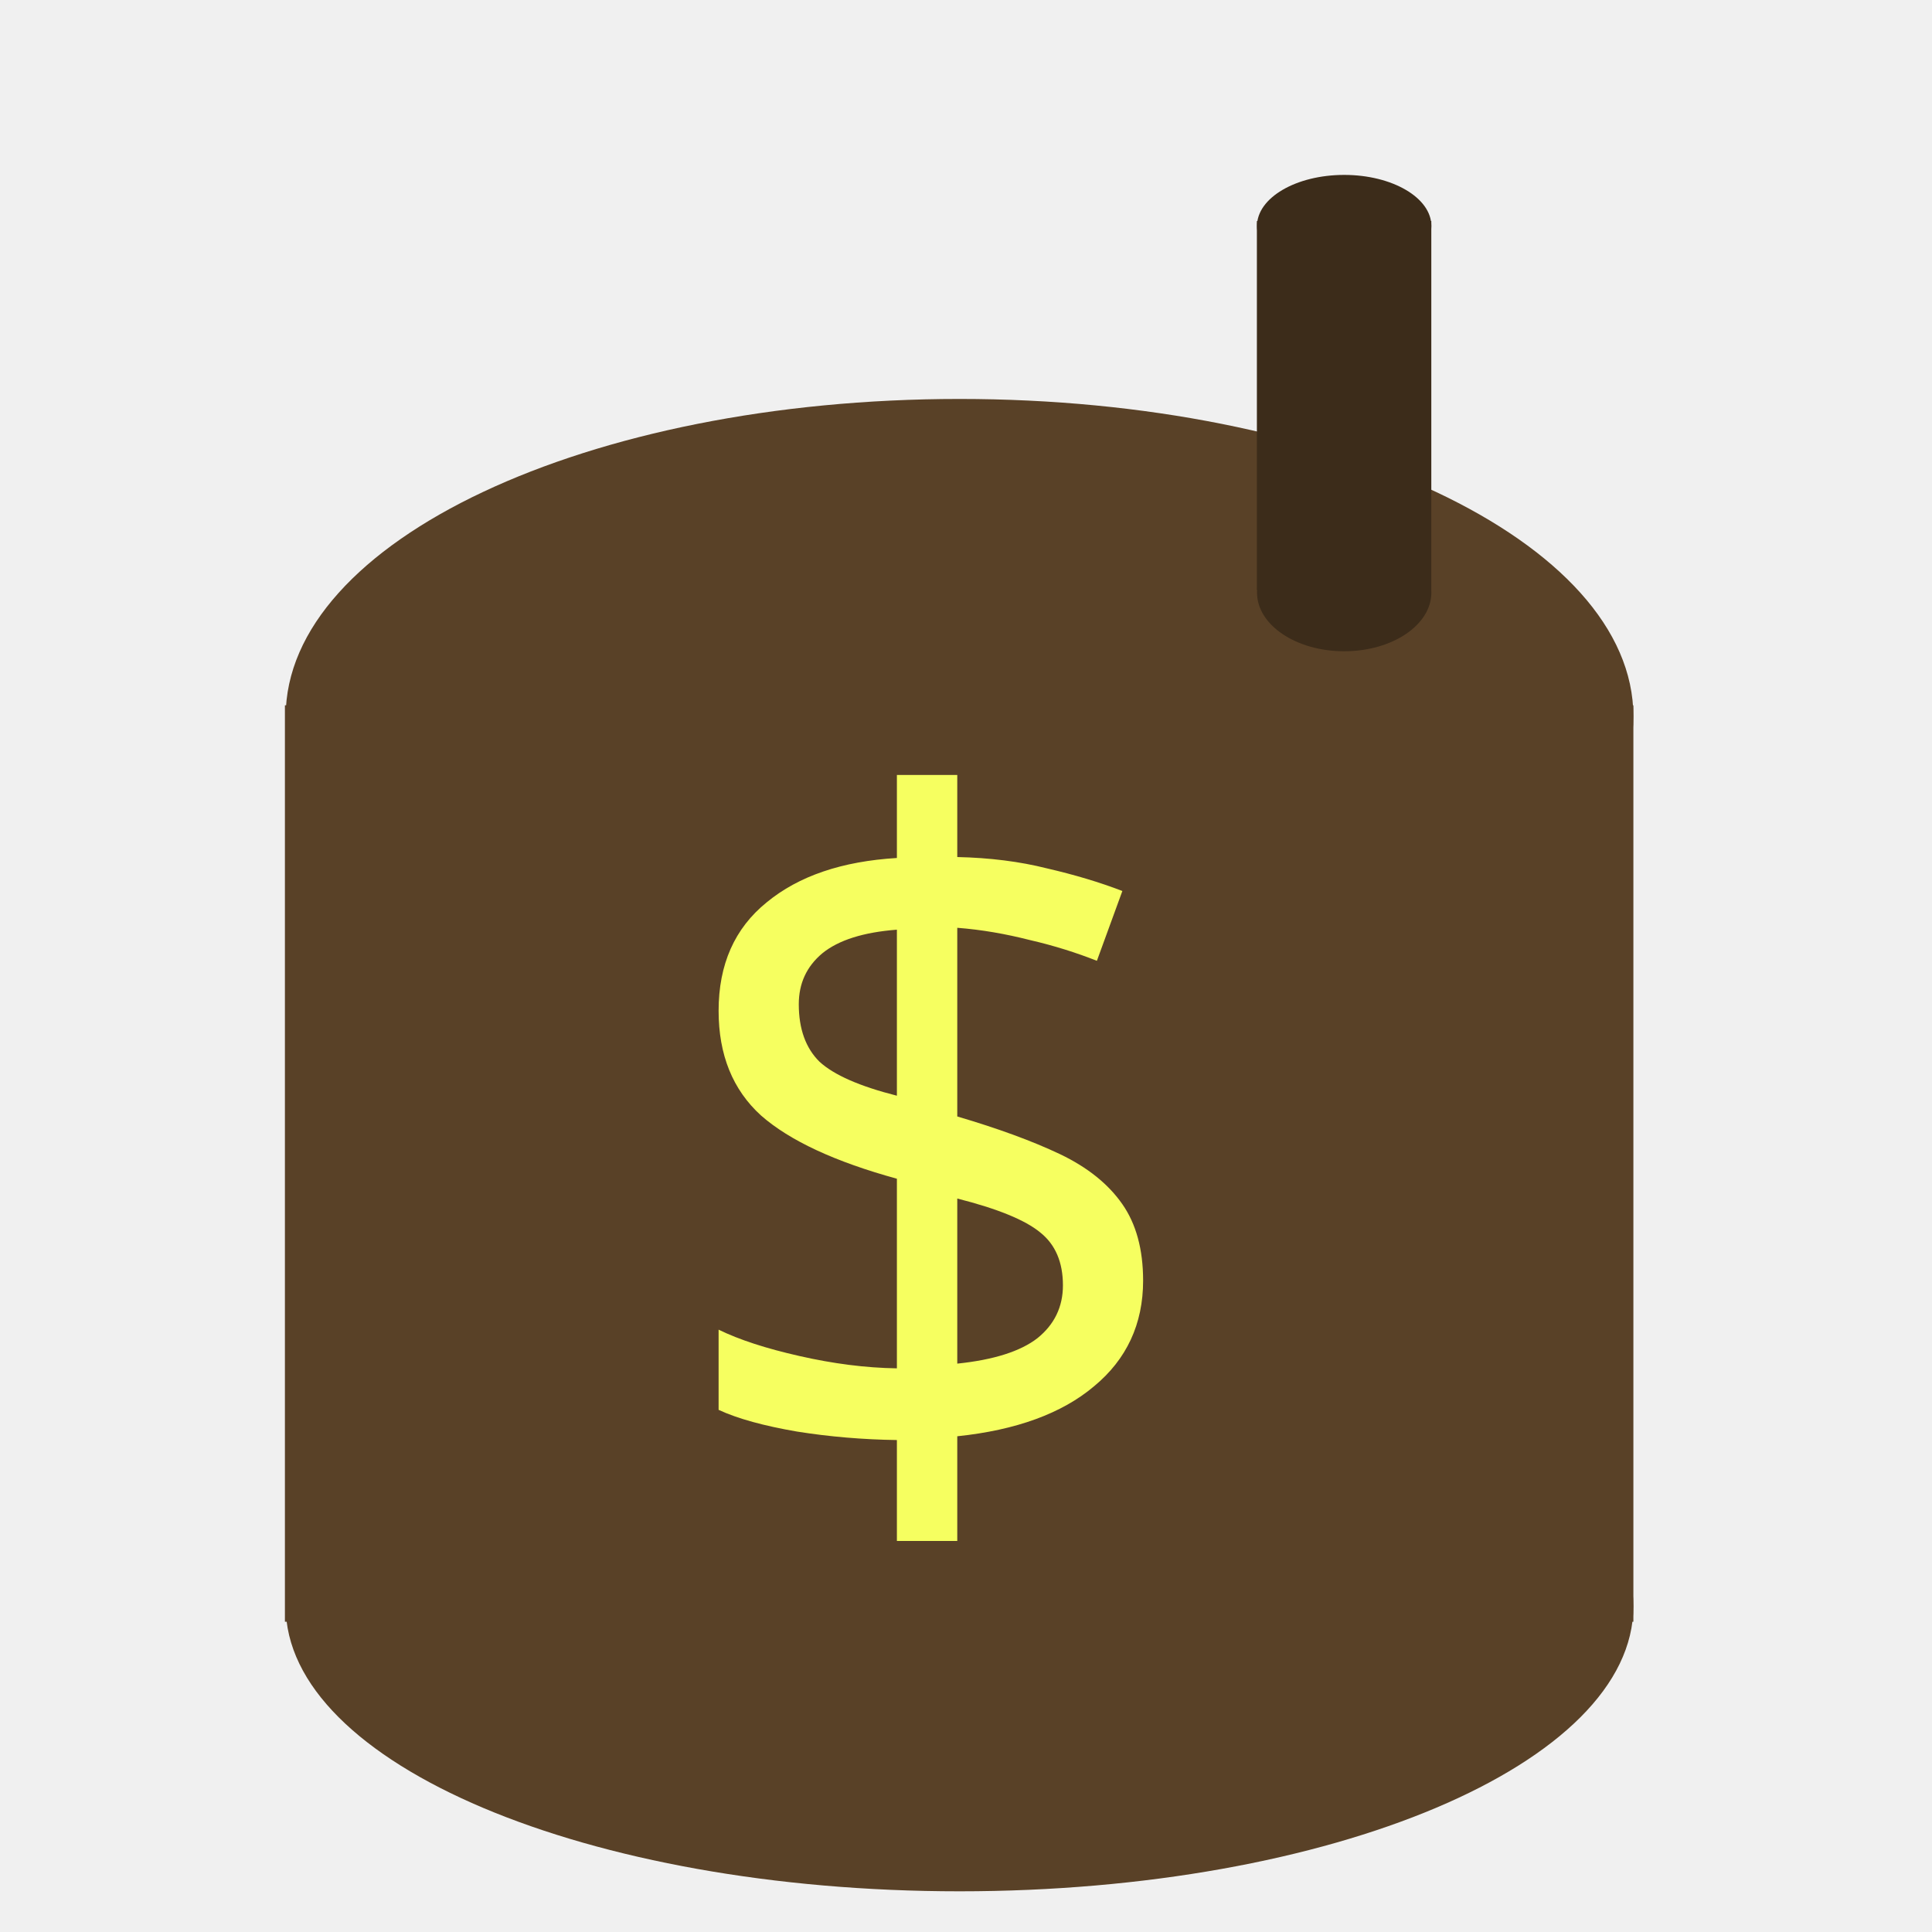
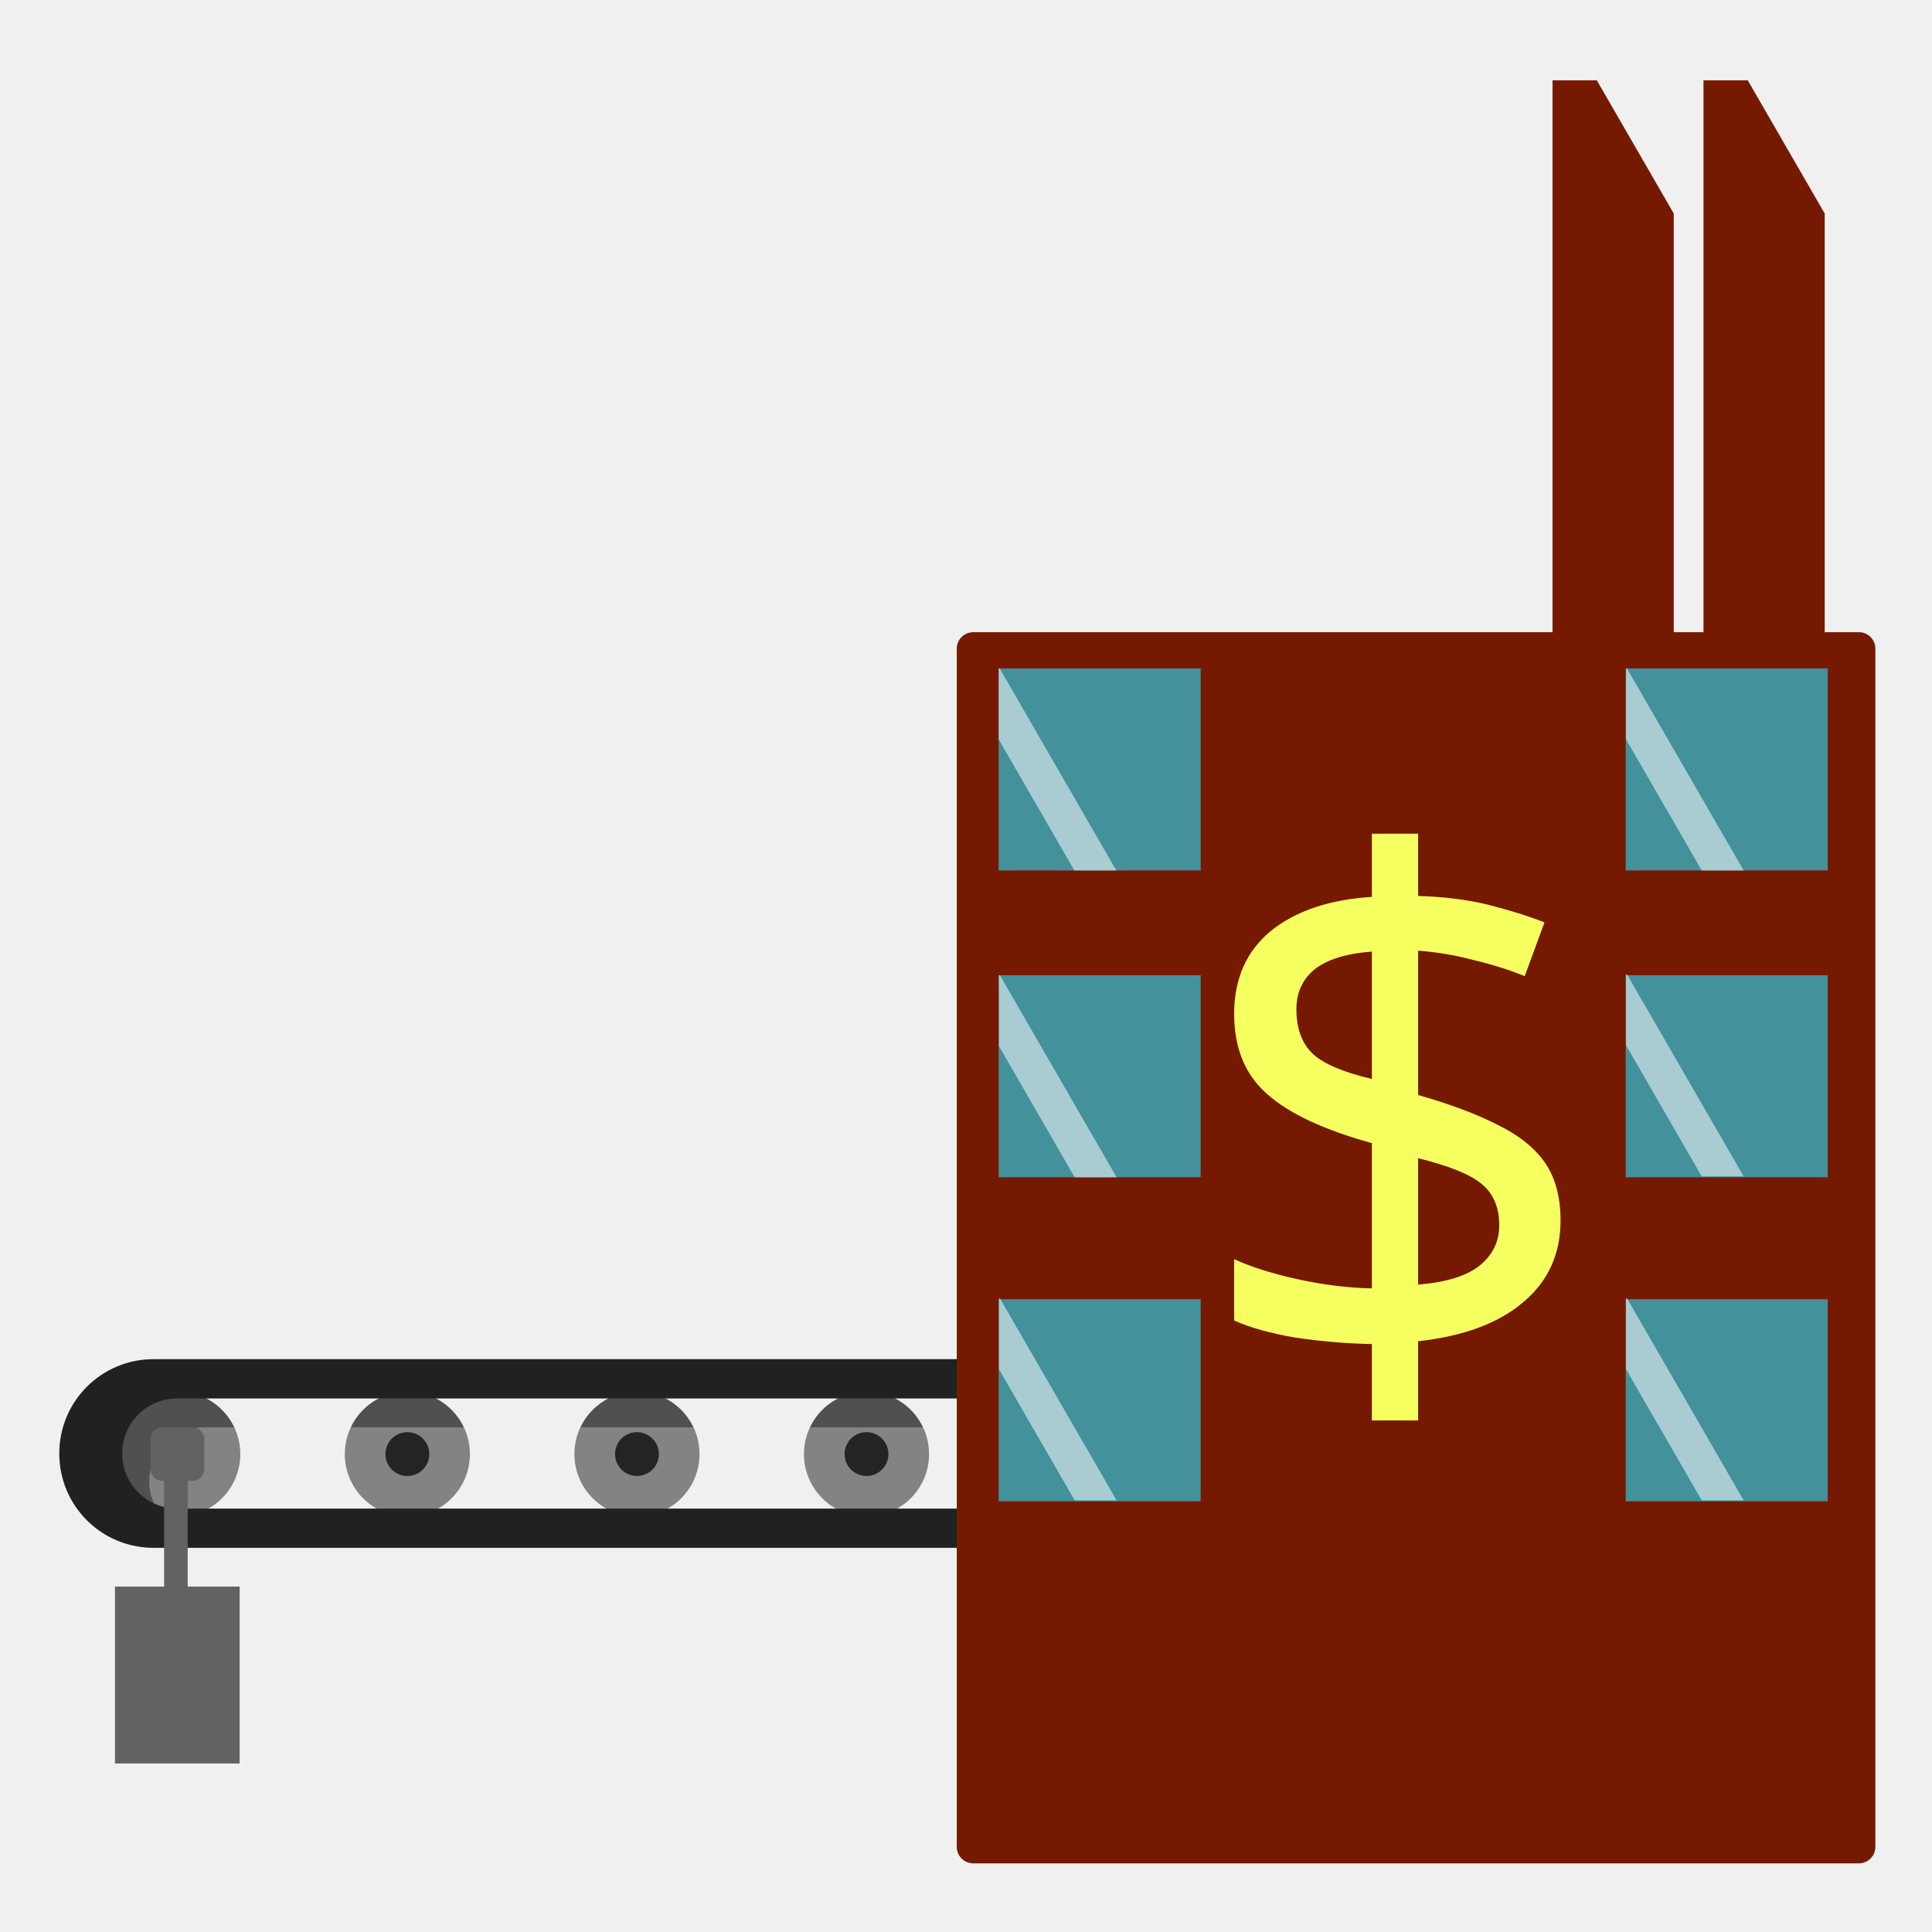
<svg xmlns="http://www.w3.org/2000/svg" width="32" height="32" viewBox="0 0 32 32" version="1.1" id="svg8">
  <defs id="defs2" />
  <g id="layer1" transform="translate(0,-1090.5)">
-     <ellipse style="opacity:1;fill:#594127;fill-opacity:1;fill-rule:nonzero;stroke:none;stroke-width:0.827;stroke-linecap:butt;stroke-linejoin:miter;stroke-miterlimit:4;stroke-dasharray:none;stroke-dashoffset:0.5;stroke-opacity:1" id="path4747" cx="15.893" cy="1117.106" rx="11.161" ry="4.72" />
-     <rect style="opacity:1;fill:#594127;fill-opacity:1;fill-rule:nonzero;stroke:none;stroke-width:0.873;stroke-linecap:butt;stroke-linejoin:miter;stroke-miterlimit:4;stroke-dasharray:none;stroke-dashoffset:0.5;stroke-opacity:1" id="rect4749" width="22.335" height="15.179" x="4.719" y="1102.182" />
-     <ellipse ry="5.258" rx="11.161" cy="1102.366" cx="15.893" id="ellipse4751" style="opacity:1;fill:#594127;fill-opacity:1;fill-rule:nonzero;stroke:none;stroke-width:0.873;stroke-linecap:butt;stroke-linejoin:miter;stroke-miterlimit:4;stroke-dasharray:none;stroke-dashoffset:0.5;stroke-opacity:1" />
-     <text xml:space="preserve" style="font-style:normal;font-weight:normal;font-size:15.509px;line-height:125%;font-family:sans-serif;letter-spacing:0px;word-spacing:0px;fill:#f6ff60;fill-opacity:1;stroke:none;stroke-width:0.646px;stroke-linecap:butt;stroke-linejoin:miter;stroke-opacity:1" x="10.934" y="1115.12" id="text4753">
-       <tspan id="tspan4751" x="10.934" y="1115.12" style="stroke-width:0.646px">$</tspan>
+     <rect style="opacity:1;fill:#626262;fill-opacity:1;fill-rule:nonzero;stroke:none;stroke-width:0.54;stroke-linecap:butt;stroke-linejoin:bevel;stroke-miterlimit:4;stroke-dasharray:none;stroke-dashoffset:0.5;stroke-opacity:1" id="rect821" width="2.065" height="2.93" x="1.904" y="1116.779" />
+     <rect y="1116.779" x="17.072" height="2.93" width="2.065" id="rect823" style="opacity:1;fill:#626262;fill-opacity:1;fill-rule:nonzero;stroke:none;stroke-width:0.54;stroke-linecap:butt;stroke-linejoin:bevel;stroke-miterlimit:4;stroke-dasharray:none;stroke-dashoffset:0.5;stroke-opacity:1" />
+     <circle style="opacity:1;fill:#838383;fill-opacity:1;fill-rule:nonzero;stroke:none;stroke-width:0.5;stroke-linecap:butt;stroke-linejoin:bevel;stroke-miterlimit:4;stroke-dasharray:none;stroke-dashoffset:0.5;stroke-opacity:1" id="path832" cx="2.944" cy="1114.584" r="1.036" />
+     <path style="opacity:1;fill:#000000;fill-opacity:0.393;fill-rule:nonzero;stroke:none;stroke-width:0.5;stroke-linecap:butt;stroke-linejoin:bevel;stroke-miterlimit:4;stroke-dasharray:none;stroke-dashoffset:0.5;stroke-opacity:1" d="M 2.943 23.049 A 1.036 1.036 0 0 0 1.908 24.084 A 1.036 1.036 0 0 0 2.658 25.08 C 2.549 24.93 2.471 24.754 2.471 24.553 C 2.471 24.048 2.878 23.641 3.383 23.641 L 3.879 23.641 A 1.036 1.036 0 0 0 2.943 23.049 z " transform="translate(0,1090.5)" id="circle910" />
+     <circle r="1.036" cy="1114.584" cx="18.155" id="circle834" style="opacity:1;fill:#838383;fill-opacity:1;fill-rule:nonzero;stroke:none;stroke-width:0.5;stroke-linecap:butt;stroke-linejoin:bevel;stroke-miterlimit:4;stroke-dasharray:none;stroke-dashoffset:0.5;stroke-opacity:1" />
+     <circle style="opacity:1;fill:#838383;fill-opacity:1;fill-rule:nonzero;stroke:none;stroke-width:0.5;stroke-linecap:butt;stroke-linejoin:bevel;stroke-miterlimit:4;stroke-dasharray:none;stroke-dashoffset:0.5;stroke-opacity:1" id="circle836" cx="14.352" cy="1114.584" r="1.036" />
+     <circle r="1.036" cy="1114.584" cx="10.55" id="circle838" style="opacity:1;fill:#838383;fill-opacity:1;fill-rule:nonzero;stroke:none;stroke-width:0.5;stroke-linecap:butt;stroke-linejoin:bevel;stroke-miterlimit:4;stroke-dasharray:none;stroke-dashoffset:0.5;stroke-opacity:1" />
+     <circle style="opacity:1;fill:#838383;fill-opacity:1;fill-rule:nonzero;stroke:none;stroke-width:0.5;stroke-linecap:butt;stroke-linejoin:bevel;stroke-miterlimit:4;stroke-dasharray:none;stroke-dashoffset:0.5;stroke-opacity:1" id="circle840" cx="6.747" cy="1114.584" r="1.036" />
+     <path style="opacity:1;fill:#000000;fill-opacity:0.393;fill-rule:nonzero;stroke:none;stroke-width:0.715;stroke-linecap:butt;stroke-linejoin:bevel;stroke-miterlimit:4;stroke-dasharray:none;stroke-dashoffset:0.5;stroke-opacity:1" d="M 6.746 23.049 A 1.036 1.036 0 0 0 5.812 23.641 L 7.682 23.641 A 1.036 1.036 0 0 0 6.746 23.049 z " transform="translate(0,1090.5)" id="path916" />
+     <path style="opacity:1;fill:#000000;fill-opacity:0.393;fill-rule:nonzero;stroke:none;stroke-width:0.5;stroke-linecap:butt;stroke-linejoin:bevel;stroke-miterlimit:4;stroke-dasharray:none;stroke-dashoffset:0.5;stroke-opacity:1" d="M 10.549 23.049 A 1.036 1.036 0 0 0 9.615 23.641 L 11.484 23.641 A 1.036 1.036 0 0 0 10.549 23.049 z " transform="translate(0,1090.5)" id="circle921" />
+     <path style="opacity:1;fill:#000000;fill-opacity:0.393;fill-rule:nonzero;stroke:none;stroke-width:0.5;stroke-linecap:butt;stroke-linejoin:bevel;stroke-miterlimit:4;stroke-dasharray:none;stroke-dashoffset:0.5;stroke-opacity:1" d="M 14.352 23.049 A 1.036 1.036 0 0 0 13.418 23.641 L 15.287 23.641 A 1.036 1.036 0 0 0 14.352 23.049 z " transform="translate(0,1090.5)" id="circle926" />
+     <path style="opacity:1;fill:#212121;fill-opacity:1;fill-rule:nonzero;stroke:none;stroke-width:0.715;stroke-linecap:butt;stroke-linejoin:bevel;stroke-miterlimit:4;stroke-dasharray:none;stroke-dashoffset:0.5;stroke-opacity:1" d="m 2.545,1113.012 c -0.866,0 -1.563,0.697 -1.563,1.563 0,0.866 0.697,1.562 1.563,1.562 H 18.438 c 0.866,0 1.563,-0.697 1.563,-1.562 0,-0.866 -0.697,-1.563 -1.563,-1.563 z m 0.391,0.651 H 18.047 c 0.505,0 0.911,0.407 0.911,0.912 0,0.505 -0.406,0.912 -0.911,0.912 H 2.936 c -0.505,0 -0.912,-0.407 -0.912,-0.912 0,-0.505 0.407,-0.912 0.912,-0.912 z" id="rect825" />
+     <circle r="0.363" cy="1114.584" cx="2.944" id="circle858" style="opacity:1;fill:#242424;fill-opacity:1;fill-rule:nonzero;stroke:none;stroke-width:0.175;stroke-linecap:butt;stroke-linejoin:bevel;stroke-miterlimit:4;stroke-dasharray:none;stroke-dashoffset:0.5;stroke-opacity:1" />
+     <rect style="opacity:1;fill:#626262;fill-opacity:1;fill-rule:nonzero;stroke:none;stroke-width:0.437;stroke-linecap:butt;stroke-linejoin:bevel;stroke-miterlimit:4;stroke-dasharray:none;stroke-dashoffset:0.5;stroke-opacity:1" id="rect842" width="0.391" height="3.576" x="2.718" y="1114.499" ry="0.149" />
+     <circle style="opacity:1;fill:#242424;fill-opacity:1;fill-rule:nonzero;stroke:none;stroke-width:0.175;stroke-linecap:butt;stroke-linejoin:bevel;stroke-miterlimit:4;stroke-dasharray:none;stroke-dashoffset:0.5;stroke-opacity:1" id="circle860" cx="18.155" cy="1114.584" r="0.363" />
+     <rect ry="0.149" y="1114.514" x="17.992" height="3.576" width="0.391" id="rect844" style="opacity:1;fill:#626262;fill-opacity:1;fill-rule:nonzero;stroke:none;stroke-width:0.437;stroke-linecap:butt;stroke-linejoin:bevel;stroke-miterlimit:4;stroke-dasharray:none;stroke-dashoffset:0.5;stroke-opacity:1" />
+     <circle r="0.363" cy="1114.584" cx="14.352" id="circle862" style="opacity:1;fill:#242424;fill-opacity:1;fill-rule:nonzero;stroke:none;stroke-width:0.175;stroke-linecap:butt;stroke-linejoin:bevel;stroke-miterlimit:4;stroke-dasharray:none;stroke-dashoffset:0.5;stroke-opacity:1" />
+     <circle style="opacity:1;fill:#242424;fill-opacity:1;fill-rule:nonzero;stroke:none;stroke-width:0.175;stroke-linecap:butt;stroke-linejoin:bevel;stroke-miterlimit:4;stroke-dasharray:none;stroke-dashoffset:0.5;stroke-opacity:1" id="circle864" cx="10.55" cy="1114.584" r="0.363" />
+     <circle r="0.363" cy="1114.584" cx="6.747" id="circle866" style="opacity:1;fill:#242424;fill-opacity:1;fill-rule:nonzero;stroke:none;stroke-width:0.175;stroke-linecap:butt;stroke-linejoin:bevel;stroke-miterlimit:4;stroke-dasharray:none;stroke-dashoffset:0.5;stroke-opacity:1" />
+     <rect style="opacity:1;fill:#626262;fill-opacity:1;fill-rule:nonzero;stroke:none;stroke-width:0.5;stroke-linecap:butt;stroke-linejoin:bevel;stroke-miterlimit:4;stroke-dasharray:none;stroke-dashoffset:0.5;stroke-opacity:1" id="rect868" width="0.888" height="0.888" x="2.495" y="1114.14" ry="0.195" />
+     <rect ry="0.195" y="1114.14" x="17.743" height="0.888" width="0.888" id="rect870" style="opacity:1;fill:#626262;fill-opacity:1;fill-rule:nonzero;stroke:none;stroke-width:0.5;stroke-linecap:butt;stroke-linejoin:bevel;stroke-miterlimit:4;stroke-dasharray:none;stroke-dashoffset:0.5;stroke-opacity:1" />
+     <rect style="opacity:1;fill:#751a00;fill-opacity:1;fill-rule:nonzero;stroke:none;stroke-width:0.747;stroke-linecap:butt;stroke-linejoin:bevel;stroke-miterlimit:4;stroke-dasharray:none;stroke-dashoffset:0.5;stroke-opacity:1" id="rect872" width="15.215" height="20.392" x="15.847" y="1100.971" ry="0.273" />
+     <text xml:space="preserve" style="font-style:normal;font-weight:normal;font-size:11.906px;line-height:125%;font-family:sans-serif;letter-spacing:0px;word-spacing:0px;fill:#f6ff60;fill-opacity:1;stroke:none;stroke-width:0.496px;stroke-linecap:butt;stroke-linejoin:miter;stroke-opacity:1" x="19.707" y="1113.339" id="text4753">
+       <tspan id="tspan4751" x="19.707" y="1113.339" style="stroke-width:0.496px">$</tspan>
    </text>
-     <ellipse ry="0.973" rx="1.444" cy="1100.314" cx="22.264" id="ellipse4755" style="opacity:1;fill:#3c2c1a;fill-opacity:1;fill-rule:nonzero;stroke:none;stroke-width:0.135;stroke-linecap:butt;stroke-linejoin:miter;stroke-miterlimit:4;stroke-dasharray:none;stroke-dashoffset:0.5;stroke-opacity:1" />
-     <rect y="1094.161" x="20.818" height="6.108" width="2.889" id="rect4757" style="opacity:1;fill:#3c2c1a;fill-opacity:1;fill-rule:nonzero;stroke:none;stroke-width:0.199;stroke-linecap:butt;stroke-linejoin:miter;stroke-miterlimit:4;stroke-dasharray:none;stroke-dashoffset:0.5;stroke-opacity:1" />
-     <ellipse style="opacity:1;fill:#3c2c1a;fill-opacity:1;fill-rule:nonzero;stroke:none;stroke-width:0.126;stroke-linecap:butt;stroke-linejoin:miter;stroke-miterlimit:4;stroke-dasharray:none;stroke-dashoffset:0.5;stroke-opacity:1" id="ellipse4759" cx="22.264" cy="1094.243" rx="1.444" ry="0.846" />
+     <path style="opacity:1;fill:#751a00;fill-opacity:1;fill-rule:nonzero;stroke:none;stroke-width:0.8;stroke-linecap:butt;stroke-linejoin:bevel;stroke-miterlimit:4;stroke-dasharray:none;stroke-dashoffset:0.5;stroke-opacity:1" d="m 25.715,1091.83 v 9.242 h 2.008 v -7.035 l -1.275,-2.207 z" id="rect874" />
+     <path id="path879" d="m 28.215,1091.83 v 9.242 h 2.008 v -7.035 l -1.275,-2.207 z" style="opacity:1;fill:#751a00;fill-opacity:1;fill-rule:nonzero;stroke:none;stroke-width:0.8;stroke-linecap:butt;stroke-linejoin:bevel;stroke-miterlimit:4;stroke-dasharray:none;stroke-dashoffset:0.5;stroke-opacity:1" />
+     <rect style="opacity:1;fill:#42919b;fill-opacity:1;fill-rule:nonzero;stroke:none;stroke-width:0.8;stroke-linecap:butt;stroke-linejoin:bevel;stroke-miterlimit:4;stroke-dasharray:none;stroke-dashoffset:0.5;stroke-opacity:1" id="rect881" width="3.346" height="3.346" x="16.541" y="1101.571" />
+     <rect y="1101.571" x="26.927" height="3.346" width="3.346" id="rect883" style="opacity:1;fill:#42919b;fill-opacity:1;fill-rule:nonzero;stroke:none;stroke-width:0.8;stroke-linecap:butt;stroke-linejoin:bevel;stroke-miterlimit:4;stroke-dasharray:none;stroke-dashoffset:0.5;stroke-opacity:1" />
+     <rect y="1106.653" x="16.541" height="3.346" width="3.346" id="rect885" style="opacity:1;fill:#42919b;fill-opacity:1;fill-rule:nonzero;stroke:none;stroke-width:0.8;stroke-linecap:butt;stroke-linejoin:bevel;stroke-miterlimit:4;stroke-dasharray:none;stroke-dashoffset:0.5;stroke-opacity:1" />
+     <rect style="opacity:1;fill:#42919b;fill-opacity:1;fill-rule:nonzero;stroke:none;stroke-width:0.8;stroke-linecap:butt;stroke-linejoin:bevel;stroke-miterlimit:4;stroke-dasharray:none;stroke-dashoffset:0.5;stroke-opacity:1" id="rect887" width="3.346" height="3.346" x="26.927" y="1106.653" />
+     <rect style="opacity:1;fill:#42919b;fill-opacity:1;fill-rule:nonzero;stroke:none;stroke-width:0.8;stroke-linecap:butt;stroke-linejoin:bevel;stroke-miterlimit:4;stroke-dasharray:none;stroke-dashoffset:0.5;stroke-opacity:1" id="rect889" width="3.346" height="3.346" x="16.541" y="1112.02" />
+     <rect y="1112.02" x="26.927" height="3.346" width="3.346" id="rect891" style="opacity:1;fill:#42919b;fill-opacity:1;fill-rule:nonzero;stroke:none;stroke-width:0.8;stroke-linecap:butt;stroke-linejoin:bevel;stroke-miterlimit:4;stroke-dasharray:none;stroke-dashoffset:0.5;stroke-opacity:1" />
+     <path style="opacity:1;fill:#ffffff;fill-opacity:0.537;fill-rule:nonzero;stroke:none;stroke-width:0.8;stroke-linecap:butt;stroke-linejoin:bevel;stroke-miterlimit:4;stroke-dasharray:none;stroke-dashoffset:0.5;stroke-opacity:1" d="M 16.541 11.07 L 16.541 12.246 L 17.795 14.418 L 18.49 14.418 L 16.557 11.07 L 16.541 11.07 z " transform="translate(0,1090.5)" id="rect893" />
+     <path id="path898" d="m 26.932,1101.57 v 1.176 l 1.254,2.172 h 0.695 l -1.934,-3.348 z" style="opacity:1;fill:#ffffff;fill-opacity:0.537;fill-rule:nonzero;stroke:none;stroke-width:0.8;stroke-linecap:butt;stroke-linejoin:bevel;stroke-miterlimit:4;stroke-dasharray:none;stroke-dashoffset:0.5;stroke-opacity:1" />
+     <path style="opacity:1;fill:#ffffff;fill-opacity:0.537;fill-rule:nonzero;stroke:none;stroke-width:0.8;stroke-linecap:butt;stroke-linejoin:bevel;stroke-miterlimit:4;stroke-dasharray:none;stroke-dashoffset:0.5;stroke-opacity:1" d="m 26.932,1106.637 v 1.176 l 1.254,2.172 h 0.695 l -1.934,-3.348 z" id="path900" />
+     <path id="path902" d="m 26.932,1112.003 v 1.176 l 1.254,2.172 h 0.695 l -1.934,-3.348 z" style="opacity:1;fill:#ffffff;fill-opacity:0.537;fill-rule:nonzero;stroke:none;stroke-width:0.8;stroke-linecap:butt;stroke-linejoin:bevel;stroke-miterlimit:4;stroke-dasharray:none;stroke-dashoffset:0.5;stroke-opacity:1" />
+     <path style="opacity:1;fill:#ffffff;fill-opacity:0.537;fill-rule:nonzero;stroke:none;stroke-width:0.8;stroke-linecap:butt;stroke-linejoin:bevel;stroke-miterlimit:4;stroke-dasharray:none;stroke-dashoffset:0.5;stroke-opacity:1" d="m 16.546,1112.003 v 1.176 l 1.254,2.172 h 0.695 l -1.934,-3.348 z" id="path904" />
+     <path id="path906" d="m 16.546,1106.652 v 1.176 l 1.254,2.172 h 0.695 l -1.934,-3.348 z" style="opacity:1;fill:#ffffff;fill-opacity:0.537;fill-rule:nonzero;stroke:none;stroke-width:0.8;stroke-linecap:butt;stroke-linejoin:bevel;stroke-miterlimit:4;stroke-dasharray:none;stroke-dashoffset:0.5;stroke-opacity:1" />
  </g>
</svg>
